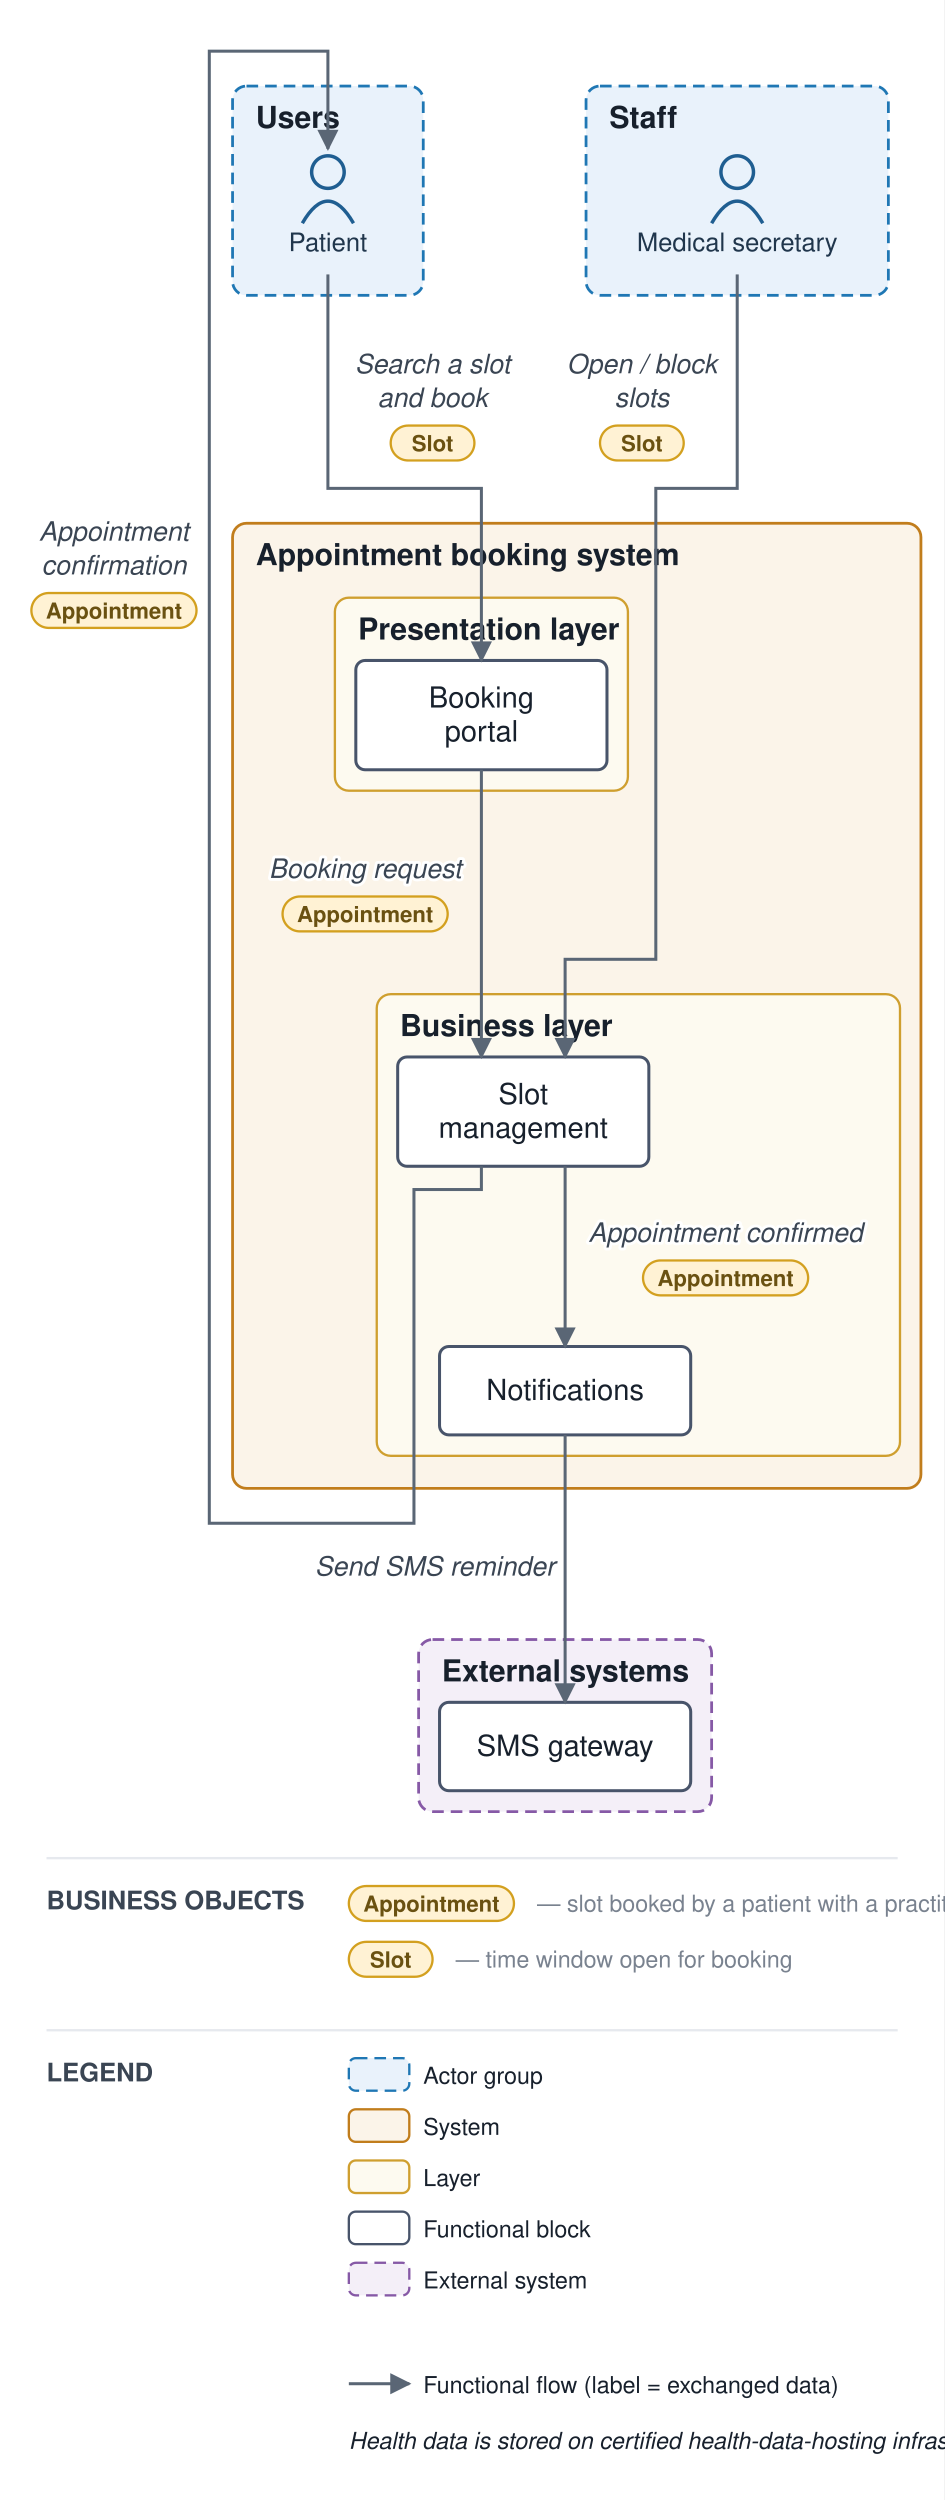
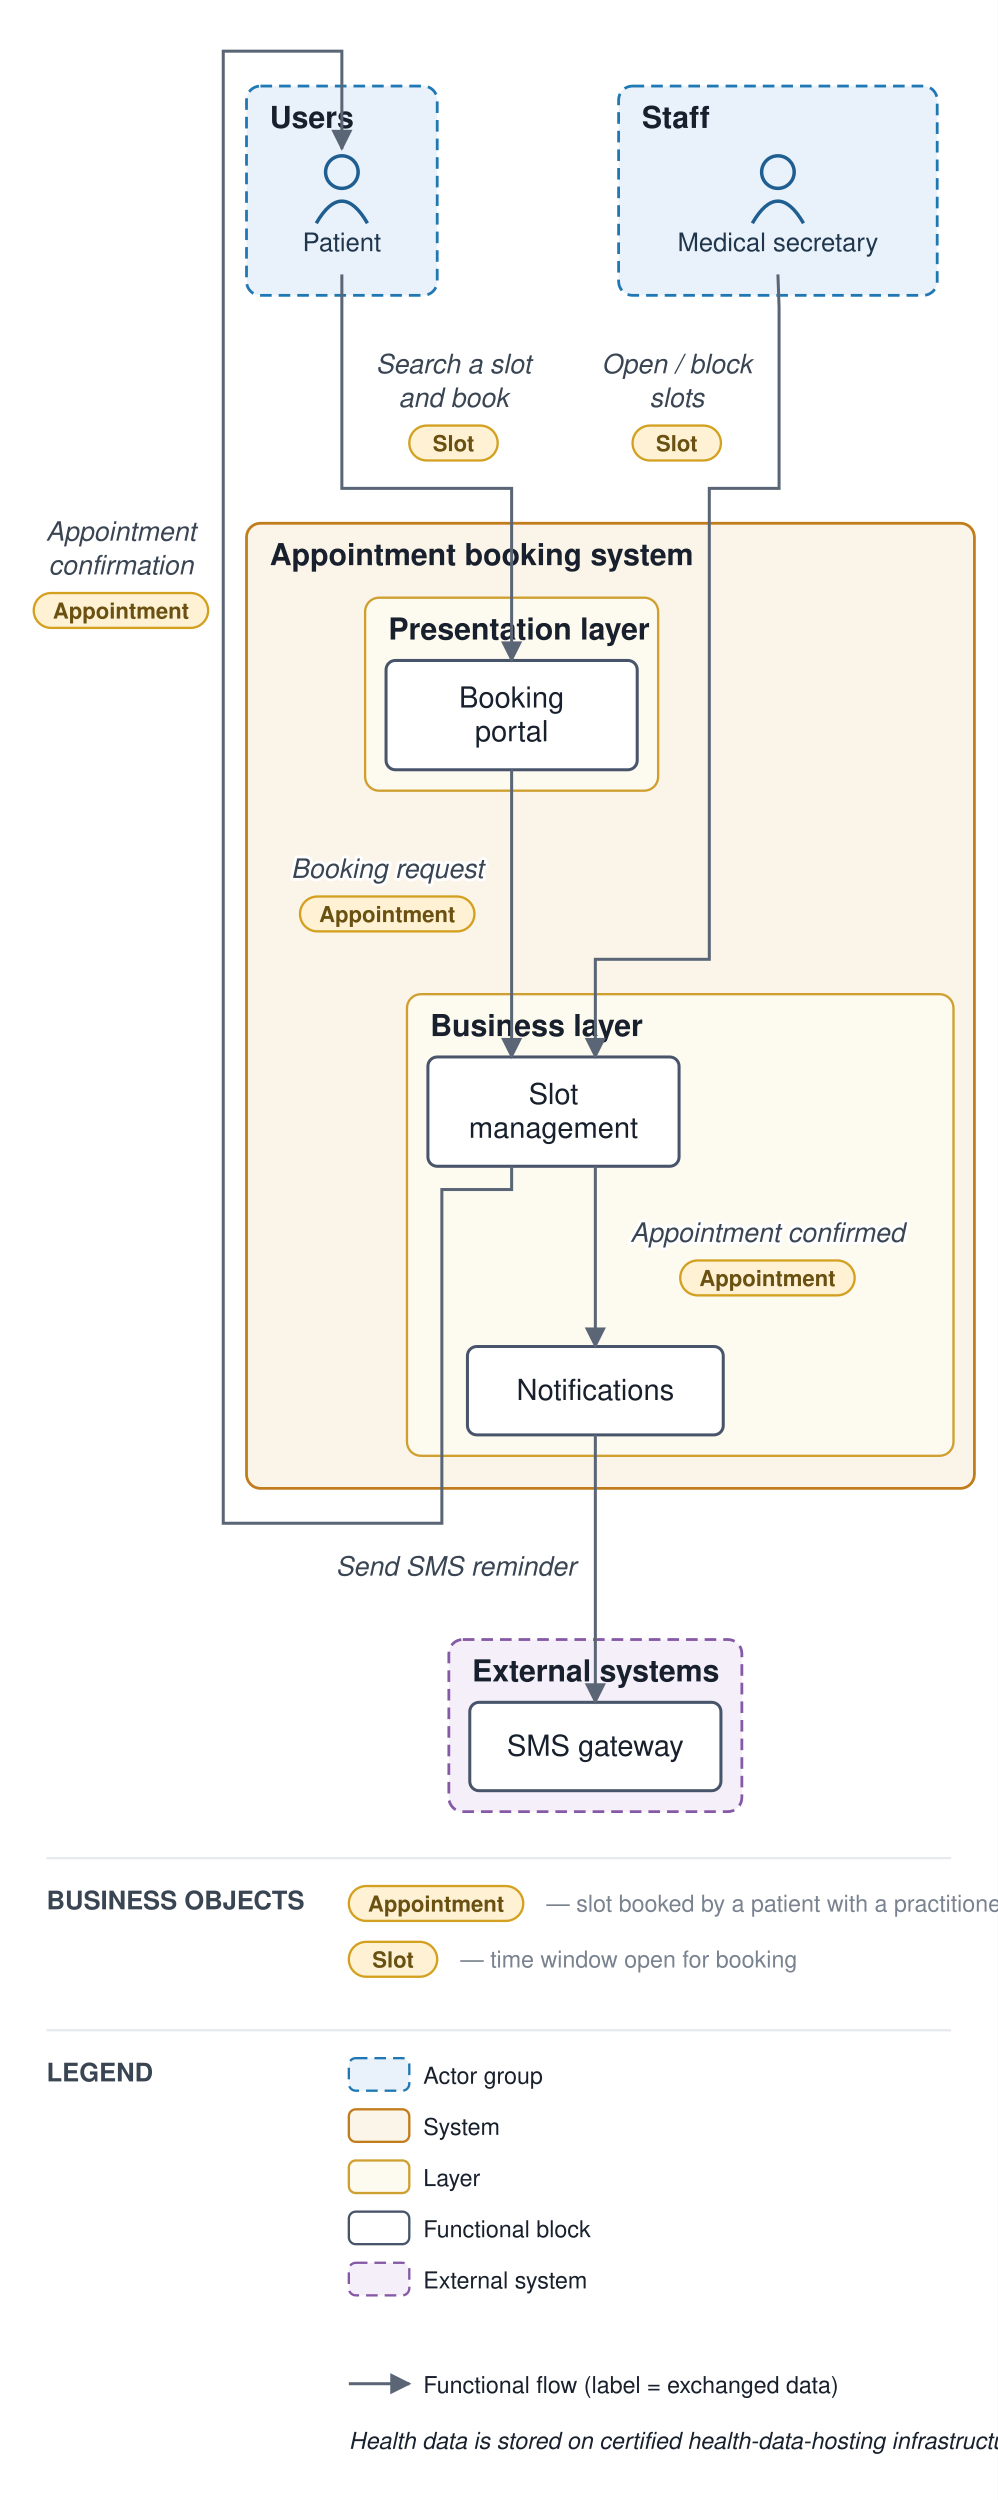
- <svg xmlns="http://www.w3.org/2000/svg" viewBox="0 0 406 1075" font-family="Helvetica,Arial,sans-serif">
+ <svg xmlns="http://www.w3.org/2000/svg" viewBox="0 0 429 1075" font-family="Helvetica,Arial,sans-serif">
  <defs>
    <marker id="arr" viewBox="0 0 10 10" refX="9" refY="5" markerWidth="7" markerHeight="7" orient="auto-start-reverse">
      <path d="M0,0 L10,5 L0,10 z" fill="#5a6675" />
    </marker>
  </defs>
-   <rect width="406" height="1075" fill="#ffffff" />
-   <rect x="100" y="37" width="82" height="90" rx="6" fill="#e9f2fb" stroke="#1f77b4" stroke-width="1.2" stroke-dasharray="5 3" />
-   <text x="110" y="55" font-size="13" font-weight="bold" fill="#17202c">Users</text>
-   <rect x="252" y="37" width="130" height="90" rx="6" fill="#e9f2fb" stroke="#1f77b4" stroke-width="1.2" stroke-dasharray="5 3" />
-   <text x="262" y="55" font-size="13" font-weight="bold" fill="#17202c">Staff</text>
-   <rect x="100" y="225" width="296" height="415" rx="6" fill="#fbf4e9" stroke="#c17d1c" stroke-width="1.2" />
-   <text x="110" y="243" font-size="13" font-weight="bold" fill="#17202c">Appointment booking system</text>
-   <rect x="144" y="257" width="126" height="83" rx="6" fill="#fdfaf0" stroke="#cf9f2f" stroke-width="1" />
-   <text x="154" y="275" font-size="13" font-weight="bold" fill="#17202c">Presentation layer</text>
-   <rect x="162" y="427.5" width="225" height="198.5" rx="6" fill="#fdfaf0" stroke="#cf9f2f" stroke-width="1" />
-   <text x="172" y="445.5" font-size="13" font-weight="bold" fill="#17202c">Business layer</text>
-   <rect x="180" y="705" width="126" height="74" rx="6" fill="#f4eff8" stroke="#8659a6" stroke-width="1.2" stroke-dasharray="5 3" />
-   <text x="190" y="723" font-size="13" font-weight="bold" fill="#17202c">External systems</text>
-   <circle cx="141" cy="74" r="7" fill="none" stroke="#1f5e91" stroke-width="1.5" />
-   <path d="M 130 96 q 11 -19 22 0" fill="none" stroke="#1f5e91" stroke-width="1.5" />
-   <text x="141" y="108" font-size="11" text-anchor="middle" fill="#20364c">Patient</text>
-   <circle cx="317" cy="74" r="7" fill="none" stroke="#1f5e91" stroke-width="1.5" />
-   <path d="M 306 96 q 11 -19 22 0" fill="none" stroke="#1f5e91" stroke-width="1.5" />
-   <text x="317" y="108" font-size="11" text-anchor="middle" fill="#20364c">Medical secretary</text>
-   <rect x="153" y="284" width="108" height="47" rx="4" fill="#ffffff" stroke="#48546a" stroke-width="1.3" />
-   <text x="207" y="304.25" font-size="12.5" text-anchor="middle" fill="#17202c">Booking</text>
-   <text x="207" y="318.75" font-size="12.5" text-anchor="middle" fill="#17202c">portal</text>
-   <rect x="171" y="454.5" width="108" height="47" rx="4" fill="#ffffff" stroke="#48546a" stroke-width="1.3" />
-   <text x="225" y="474.75" font-size="12.5" text-anchor="middle" fill="#17202c">Slot</text>
-   <text x="225" y="489.25" font-size="12.5" text-anchor="middle" fill="#17202c">management</text>
-   <rect x="189" y="579" width="108" height="38" rx="4" fill="#ffffff" stroke="#48546a" stroke-width="1.3" />
-   <text x="243" y="602" font-size="12.5" text-anchor="middle" fill="#17202c">Notifications</text>
-   <rect x="189" y="732" width="108" height="38" rx="4" fill="#ffffff" stroke="#48546a" stroke-width="1.3" />
-   <text x="243" y="755" font-size="12.5" text-anchor="middle" fill="#17202c">SMS gateway</text>
-   <path d="M 141 118 L 141 210 L 207 210 L 207 284" fill="none" stroke="#5a6675" stroke-width="1.3" marker-end="url(#arr)" />
-   <text x="186" y="160.5" font-size="11.5" text-anchor="middle" fill="#3a4553" font-style="italic" stroke="#ffffff" stroke-width="2.5" paint-order="stroke" stroke-linejoin="round">Search a slot</text>
-   <text x="186" y="175" font-size="11.5" text-anchor="middle" fill="#3a4553" font-style="italic" stroke="#ffffff" stroke-width="2.5" paint-order="stroke" stroke-linejoin="round">and book</text>
-   <rect x="168" y="183" width="36" height="15" rx="7.5" fill="#fff2d4" stroke="#d3a01f" stroke-width="1" />
-   <text x="186" y="194" font-size="9.5" text-anchor="middle" fill="#6a5111" font-weight="bold">Slot</text>
-   <path d="M 207 331 L 207 454.5" fill="none" stroke="#5a6675" stroke-width="1.3" marker-end="url(#arr)" />
-   <text x="157" y="377.5" font-size="11.5" text-anchor="middle" fill="#3a4553" font-style="italic" stroke="#ffffff" stroke-width="2.5" paint-order="stroke" stroke-linejoin="round">Booking request</text>
-   <rect x="121.5" y="385.5" width="71" height="15" rx="7.5" fill="#fff2d4" stroke="#d3a01f" stroke-width="1" />
-   <text x="157" y="396.5" font-size="9.5" text-anchor="middle" fill="#6a5111" font-weight="bold">Appointment</text>
-   <path d="M 243 501.5 L 243 579" fill="none" stroke="#5a6675" stroke-width="1.3" marker-end="url(#arr)" />
-   <text x="312" y="534" font-size="11.5" text-anchor="middle" fill="#3a4553" font-style="italic" stroke="#ffffff" stroke-width="2.5" paint-order="stroke" stroke-linejoin="round">Appointment confirmed</text>
-   <rect x="276.5" y="542" width="71" height="15" rx="7.5" fill="#fff2d4" stroke="#d3a01f" stroke-width="1" />
-   <text x="312" y="553" font-size="9.5" text-anchor="middle" fill="#6a5111" font-weight="bold">Appointment</text>
-   <path d="M 243 617 L 243 732" fill="none" stroke="#5a6675" stroke-width="1.3" marker-end="url(#arr)" />
-   <text x="187" y="677.5" font-size="11.5" text-anchor="middle" fill="#3a4553" font-style="italic" stroke="#ffffff" stroke-width="2.5" paint-order="stroke" stroke-linejoin="round">Send SMS reminder</text>
-   <path d="M 317 118 L 317 210 L 282 210 L 282 412.5 L 243 412.5 L 243 454.5" fill="none" stroke="#5a6675" stroke-width="1.3" marker-end="url(#arr)" />
-   <text x="276" y="160.5" font-size="11.5" text-anchor="middle" fill="#3a4553" font-style="italic" stroke="#ffffff" stroke-width="2.5" paint-order="stroke" stroke-linejoin="round">Open / block</text>
-   <text x="276" y="175" font-size="11.5" text-anchor="middle" fill="#3a4553" font-style="italic" stroke="#ffffff" stroke-width="2.5" paint-order="stroke" stroke-linejoin="round">slots</text>
-   <rect x="258" y="183" width="36" height="15" rx="7.5" fill="#fff2d4" stroke="#d3a01f" stroke-width="1" />
-   <text x="276" y="194" font-size="9.5" text-anchor="middle" fill="#6a5111" font-weight="bold">Slot</text>
-   <path d="M 207 501.5 L 207 511.5 L 178 511.5 L 178 655 L 90 655 L 90 22 L 141 22 L 141 64" fill="none" stroke="#5a6675" stroke-width="1.3" marker-end="url(#arr)" />
-   <text x="49" y="232.5" font-size="11.5" text-anchor="middle" fill="#3a4553" font-style="italic" stroke="#ffffff" stroke-width="2.5" paint-order="stroke" stroke-linejoin="round">Appointment</text>
-   <text x="49" y="247" font-size="11.5" text-anchor="middle" fill="#3a4553" font-style="italic" stroke="#ffffff" stroke-width="2.5" paint-order="stroke" stroke-linejoin="round">confirmation</text>
-   <rect x="13.5" y="255" width="71" height="15" rx="7.5" fill="#fff2d4" stroke="#d3a01f" stroke-width="1" />
-   <text x="49" y="266" font-size="9.5" text-anchor="middle" fill="#6a5111" font-weight="bold">Appointment</text>
-   <line x1="20" y1="799" x2="386" y2="799" stroke="#e6e9ee" stroke-width="1" />
+   <rect width="429" height="1075" fill="#ffffff" />
+   <rect x="106" y="37" width="82" height="90" rx="6" fill="#e9f2fb" stroke="#1f77b4" stroke-width="1.2" stroke-dasharray="5 3" />
+   <text x="116" y="55" font-size="13" font-weight="bold" fill="#17202c">Users</text>
+   <rect x="266" y="37" width="137" height="90" rx="6" fill="#e9f2fb" stroke="#1f77b4" stroke-width="1.2" stroke-dasharray="5 3" />
+   <text x="276" y="55" font-size="13" font-weight="bold" fill="#17202c">Staff</text>
+   <rect x="106" y="225" width="313" height="415" rx="6" fill="#fbf4e9" stroke="#c17d1c" stroke-width="1.2" />
+   <text x="116" y="243" font-size="13" font-weight="bold" fill="#17202c">Appointment booking system</text>
+   <rect x="157" y="257" width="126" height="83" rx="6" fill="#fdfaf0" stroke="#cf9f2f" stroke-width="1" />
+   <text x="167" y="275" font-size="13" font-weight="bold" fill="#17202c">Presentation layer</text>
+   <rect x="175" y="427.5" width="235" height="198.5" rx="6" fill="#fdfaf0" stroke="#cf9f2f" stroke-width="1" />
+   <text x="185" y="445.5" font-size="13" font-weight="bold" fill="#17202c">Business layer</text>
+   <rect x="193" y="705" width="126" height="74" rx="6" fill="#f4eff8" stroke="#8659a6" stroke-width="1.2" stroke-dasharray="5 3" />
+   <text x="203" y="723" font-size="13" font-weight="bold" fill="#17202c">External systems</text>
+   <circle cx="147" cy="74" r="7" fill="none" stroke="#1f5e91" stroke-width="1.5" />
+   <path d="M 136 96 q 11 -19 22 0" fill="none" stroke="#1f5e91" stroke-width="1.5" />
+   <text x="147" y="108" font-size="11" text-anchor="middle" fill="#20364c">Patient</text>
+   <circle cx="334.5" cy="74" r="7" fill="none" stroke="#1f5e91" stroke-width="1.5" />
+   <path d="M 323.5 96 q 11 -19 22 0" fill="none" stroke="#1f5e91" stroke-width="1.5" />
+   <text x="334.5" y="108" font-size="11" text-anchor="middle" fill="#20364c">Medical secretary</text>
+   <rect x="166" y="284" width="108" height="47" rx="4" fill="#ffffff" stroke="#48546a" stroke-width="1.3" />
+   <text x="220" y="304.25" font-size="12.5" text-anchor="middle" fill="#17202c">Booking</text>
+   <text x="220" y="318.75" font-size="12.5" text-anchor="middle" fill="#17202c">portal</text>
+   <rect x="184" y="454.5" width="108" height="47" rx="4" fill="#ffffff" stroke="#48546a" stroke-width="1.3" />
+   <text x="238" y="474.75" font-size="12.5" text-anchor="middle" fill="#17202c">Slot</text>
+   <text x="238" y="489.25" font-size="12.5" text-anchor="middle" fill="#17202c">management</text>
+   <rect x="201" y="579" width="110" height="38" rx="4" fill="#ffffff" stroke="#48546a" stroke-width="1.3" />
+   <text x="256" y="602" font-size="12.5" text-anchor="middle" fill="#17202c">Notifications</text>
+   <rect x="202" y="732" width="108" height="38" rx="4" fill="#ffffff" stroke="#48546a" stroke-width="1.3" />
+   <text x="256" y="755" font-size="12.5" text-anchor="middle" fill="#17202c">SMS gateway</text>
+   <path d="M 147 118 L 147 210 L 220 210 L 220 284" fill="none" stroke="#5a6675" stroke-width="1.3" marker-end="url(#arr)" />
+   <text x="195" y="160.5" font-size="11.5" text-anchor="middle" fill="#3a4553" font-style="italic" stroke="#ffffff" stroke-width="2.5" paint-order="stroke" stroke-linejoin="round">Search a slot</text>
+   <text x="195" y="175" font-size="11.5" text-anchor="middle" fill="#3a4553" font-style="italic" stroke="#ffffff" stroke-width="2.5" paint-order="stroke" stroke-linejoin="round">and book</text>
+   <rect x="176" y="183" width="38" height="15" rx="7.5" fill="#fff2d4" stroke="#d3a01f" stroke-width="1" />
+   <text x="195" y="194" font-size="9.5" text-anchor="middle" fill="#6a5111" font-weight="bold">Slot</text>
+   <path d="M 220 331 L 220 454.5" fill="none" stroke="#5a6675" stroke-width="1.3" marker-end="url(#arr)" />
+   <text x="166.5" y="377.5" font-size="11.5" text-anchor="middle" fill="#3a4553" font-style="italic" stroke="#ffffff" stroke-width="2.5" paint-order="stroke" stroke-linejoin="round">Booking request</text>
+   <rect x="129" y="385.5" width="75" height="15" rx="7.5" fill="#fff2d4" stroke="#d3a01f" stroke-width="1" />
+   <text x="166.5" y="396.5" font-size="9.5" text-anchor="middle" fill="#6a5111" font-weight="bold">Appointment</text>
+   <path d="M 256 501.5 L 256 579" fill="none" stroke="#5a6675" stroke-width="1.3" marker-end="url(#arr)" />
+   <text x="330" y="534" font-size="11.5" text-anchor="middle" fill="#3a4553" font-style="italic" stroke="#ffffff" stroke-width="2.5" paint-order="stroke" stroke-linejoin="round">Appointment confirmed</text>
+   <rect x="292.5" y="542" width="75" height="15" rx="7.5" fill="#fff2d4" stroke="#d3a01f" stroke-width="1" />
+   <text x="330" y="553" font-size="9.5" text-anchor="middle" fill="#6a5111" font-weight="bold">Appointment</text>
+   <path d="M 256 617 L 256 732" fill="none" stroke="#5a6675" stroke-width="1.3" marker-end="url(#arr)" />
+   <text x="196" y="677.5" font-size="11.5" text-anchor="middle" fill="#3a4553" font-style="italic" stroke="#ffffff" stroke-width="2.5" paint-order="stroke" stroke-linejoin="round">Send SMS reminder</text>
+   <path d="M 334.5 118 L 335 132 L 335 210 L 305 210 L 305 412.5 L 256 412.5 L 256 454.5" fill="none" stroke="#5a6675" stroke-width="1.3" marker-end="url(#arr)" />
+   <text x="291" y="160.5" font-size="11.5" text-anchor="middle" fill="#3a4553" font-style="italic" stroke="#ffffff" stroke-width="2.5" paint-order="stroke" stroke-linejoin="round">Open / block</text>
+   <text x="291" y="175" font-size="11.5" text-anchor="middle" fill="#3a4553" font-style="italic" stroke="#ffffff" stroke-width="2.5" paint-order="stroke" stroke-linejoin="round">slots</text>
+   <rect x="272" y="183" width="38" height="15" rx="7.5" fill="#fff2d4" stroke="#d3a01f" stroke-width="1" />
+   <text x="291" y="194" font-size="9.5" text-anchor="middle" fill="#6a5111" font-weight="bold">Slot</text>
+   <path d="M 220 501.5 L 220 511.5 L 190 511.5 L 190 655 L 96 655 L 96 22 L 147 22 L 147 64" fill="none" stroke="#5a6675" stroke-width="1.3" marker-end="url(#arr)" />
+   <text x="52" y="232.5" font-size="11.5" text-anchor="middle" fill="#3a4553" font-style="italic" stroke="#ffffff" stroke-width="2.5" paint-order="stroke" stroke-linejoin="round">Appointment</text>
+   <text x="52" y="247" font-size="11.5" text-anchor="middle" fill="#3a4553" font-style="italic" stroke="#ffffff" stroke-width="2.5" paint-order="stroke" stroke-linejoin="round">confirmation</text>
+   <rect x="14.5" y="255" width="75" height="15" rx="7.5" fill="#fff2d4" stroke="#d3a01f" stroke-width="1" />
+   <text x="52" y="266" font-size="9.5" text-anchor="middle" fill="#6a5111" font-weight="bold">Appointment</text>
+   <line x1="20" y1="799" x2="409" y2="799" stroke="#e6e9ee" stroke-width="1" />
  <text x="20" y="821" font-size="11" font-weight="bold" fill="#3a4553">BUSINESS OBJECTS</text>
-   <rect x="150" y="811" width="71" height="15" rx="7.5" fill="#fff2d4" stroke="#d3a01f" />
-   <text x="185.5" y="822" font-size="9.5" text-anchor="middle" fill="#6a5111" font-weight="bold">Appointment</text>
-   <text x="231" y="822" font-size="10" fill="#79828f">— slot booked by a patient with a practitioner</text>
-   <rect x="150" y="835" width="36" height="15" rx="7.5" fill="#fff2d4" stroke="#d3a01f" />
-   <text x="168" y="846" font-size="9.5" text-anchor="middle" fill="#6a5111" font-weight="bold">Slot</text>
-   <text x="196" y="846" font-size="10" fill="#79828f">— time window open for booking</text>
-   <line x1="20" y1="873" x2="386" y2="873" stroke="#e6e9ee" stroke-width="1" />
+   <rect x="150" y="811" width="75" height="15" rx="7.5" fill="#fff2d4" stroke="#d3a01f" />
+   <text x="187.5" y="822" font-size="9.5" text-anchor="middle" fill="#6a5111" font-weight="bold">Appointment</text>
+   <text x="235" y="822" font-size="10" fill="#79828f">— slot booked by a patient with a practitioner</text>
+   <rect x="150" y="835" width="38" height="15" rx="7.5" fill="#fff2d4" stroke="#d3a01f" />
+   <text x="169" y="846" font-size="9.5" text-anchor="middle" fill="#6a5111" font-weight="bold">Slot</text>
+   <text x="198" y="846" font-size="10" fill="#79828f">— time window open for booking</text>
+   <line x1="20" y1="873" x2="409" y2="873" stroke="#e6e9ee" stroke-width="1" />
  <text x="20" y="895" font-size="11" font-weight="bold" fill="#3a4553">LEGEND</text>
  <rect x="150" y="885" width="26" height="14" rx="3" fill="#e9f2fb" stroke="#1f77b4" stroke-dasharray="5 3" />
  <text x="182" y="896" font-size="10" fill="#17202c">Actor group</text>
  <rect x="150" y="907" width="26" height="14" rx="3" fill="#fbf4e9" stroke="#c17d1c" />
  <text x="182" y="918" font-size="10" fill="#17202c">System</text>
  <rect x="150" y="929" width="26" height="14" rx="3" fill="#fdfaf0" stroke="#cf9f2f" />
  <text x="182" y="940" font-size="10" fill="#17202c">Layer</text>
  <rect x="150" y="951" width="26" height="14" rx="3" fill="#ffffff" stroke="#48546a" />
  <text x="182" y="962" font-size="10" fill="#17202c">Functional block</text>
  <rect x="150" y="973" width="26" height="14" rx="3" fill="#f4eff8" stroke="#8659a6" stroke-dasharray="5 3" />
  <text x="182" y="984" font-size="10" fill="#17202c">External system</text>
  <line x1="150" y1="1025" x2="176" y2="1025" stroke="#5a6675" stroke-width="1.3" marker-end="url(#arr)" />
  <text x="182" y="1029" font-size="10" fill="#17202c">Functional flow (label = exchanged data)</text>
-   <rect x="480" y="1018" width="91" height="15" rx="7.5" fill="#fff2d4" stroke="#d3a01f" />
-   <text x="525.5" y="1029" font-size="9.5" text-anchor="middle" fill="#6a5111" font-weight="bold">Business object</text>
-   <text x="579" y="1029" font-size="10" fill="#17202c">carried by the flow</text>
+   <rect x="480" y="1018" width="96" height="15" rx="7.5" fill="#fff2d4" stroke="#d3a01f" />
+   <text x="528" y="1029" font-size="9.5" text-anchor="middle" fill="#6a5111" font-weight="bold">Business object</text>
+   <text x="584" y="1029" font-size="10" fill="#17202c">carried by the flow</text>
  <text x="150" y="1053" font-size="10" fill="#17202c" font-style="italic">Health data is stored on certified health-data-hosting infrastructure</text>
</svg>
